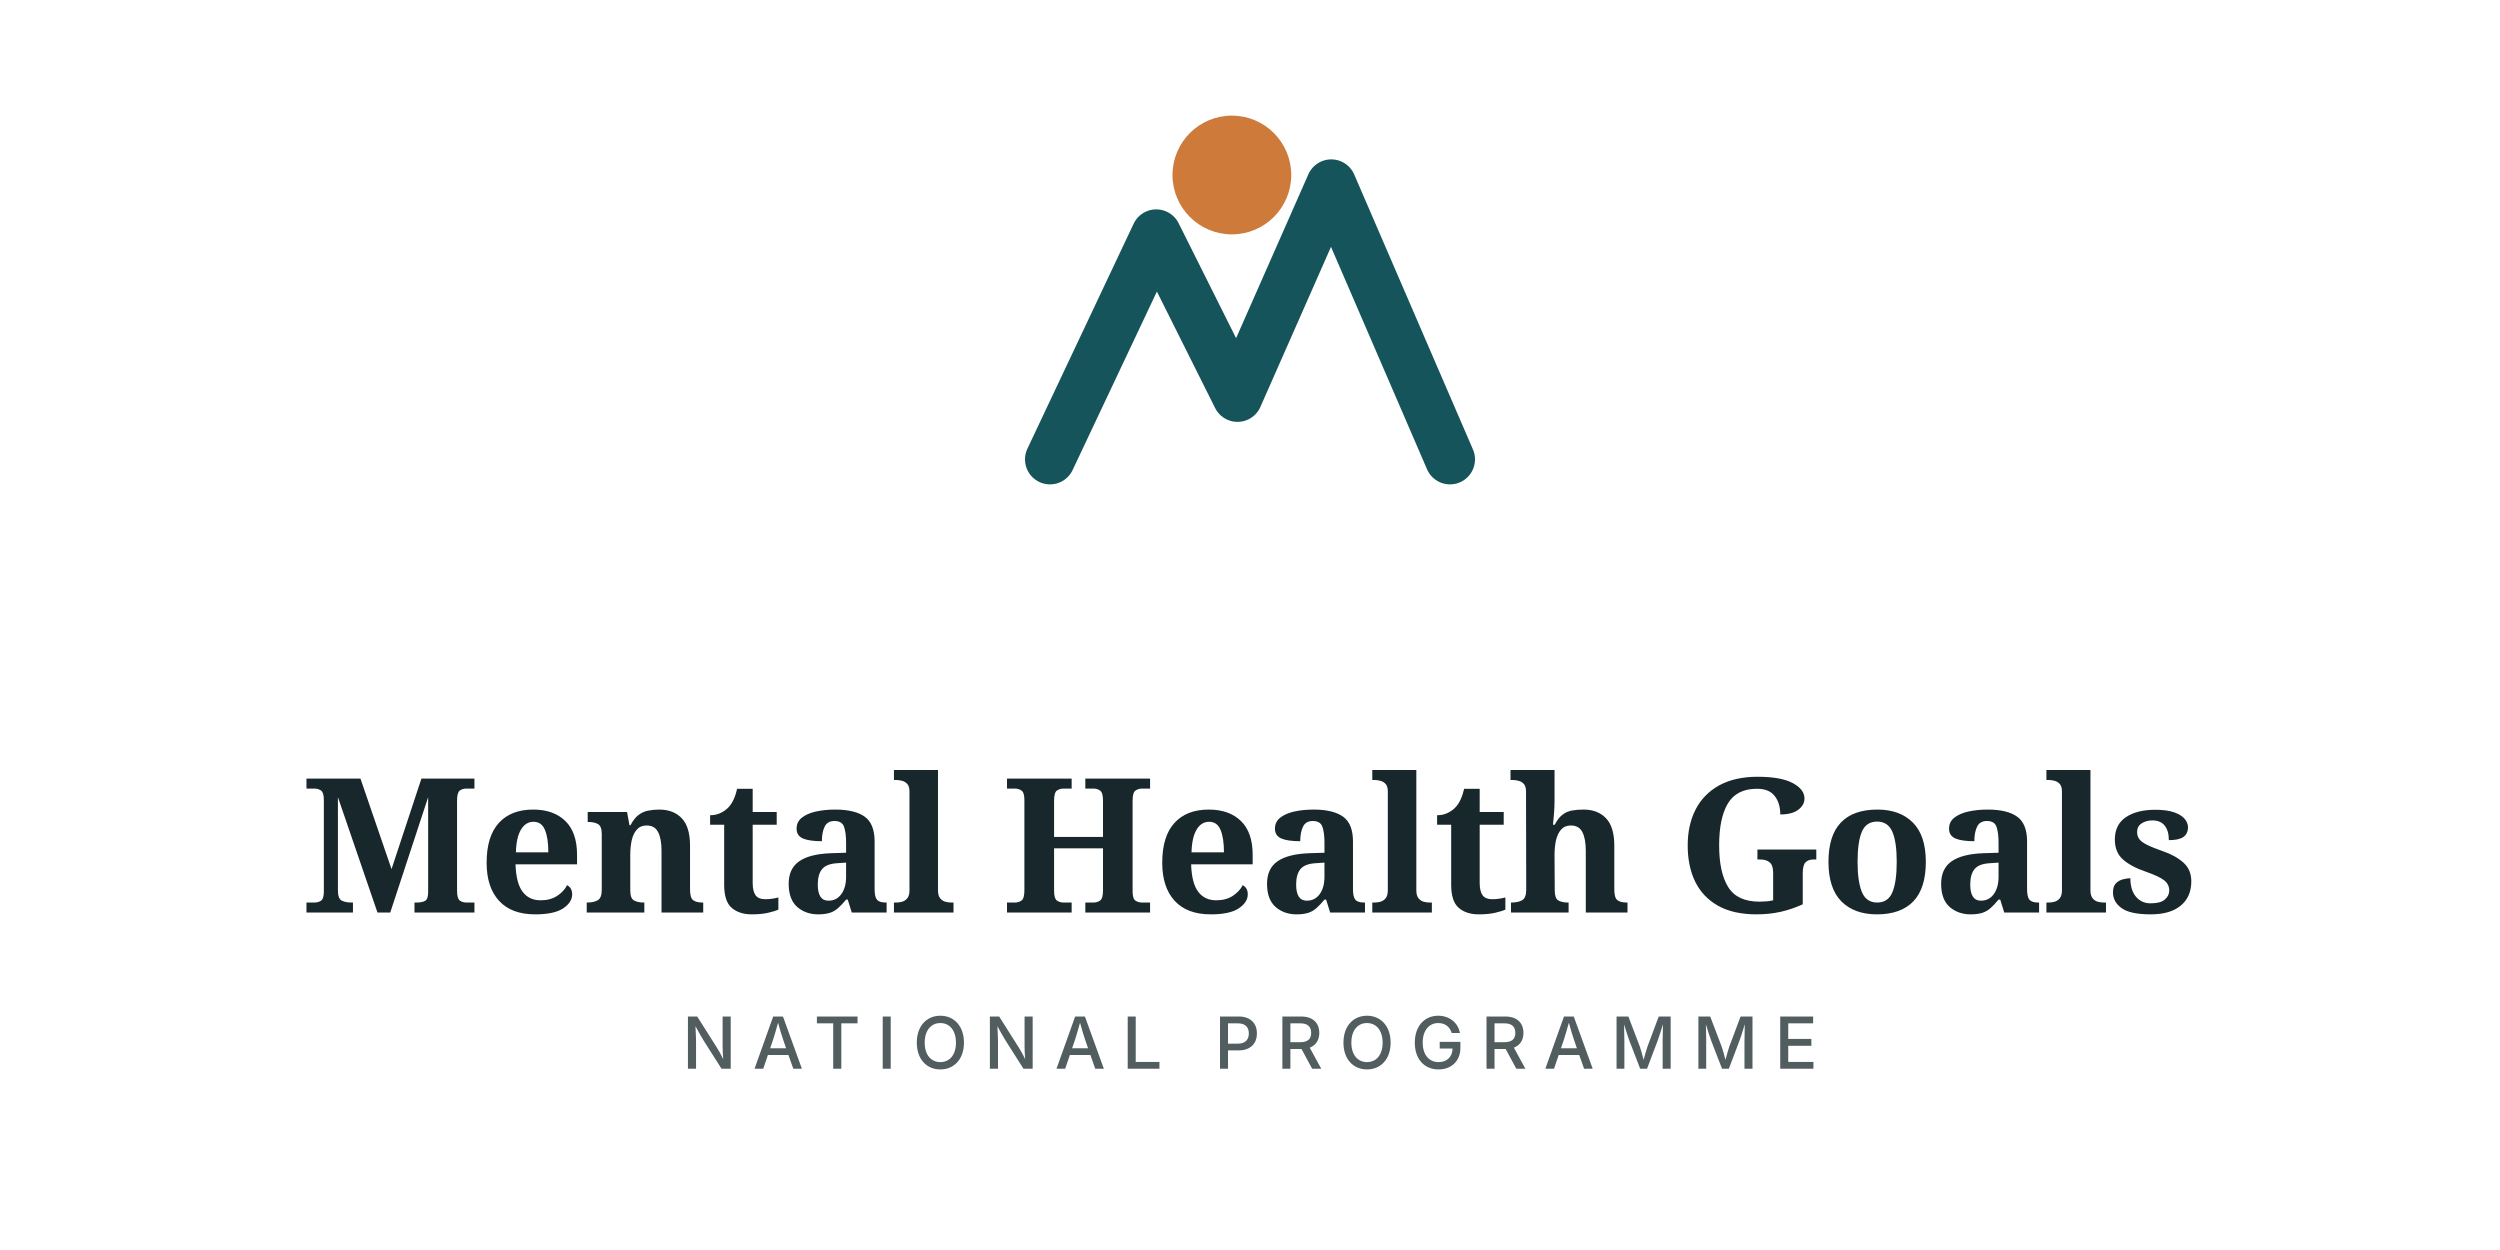
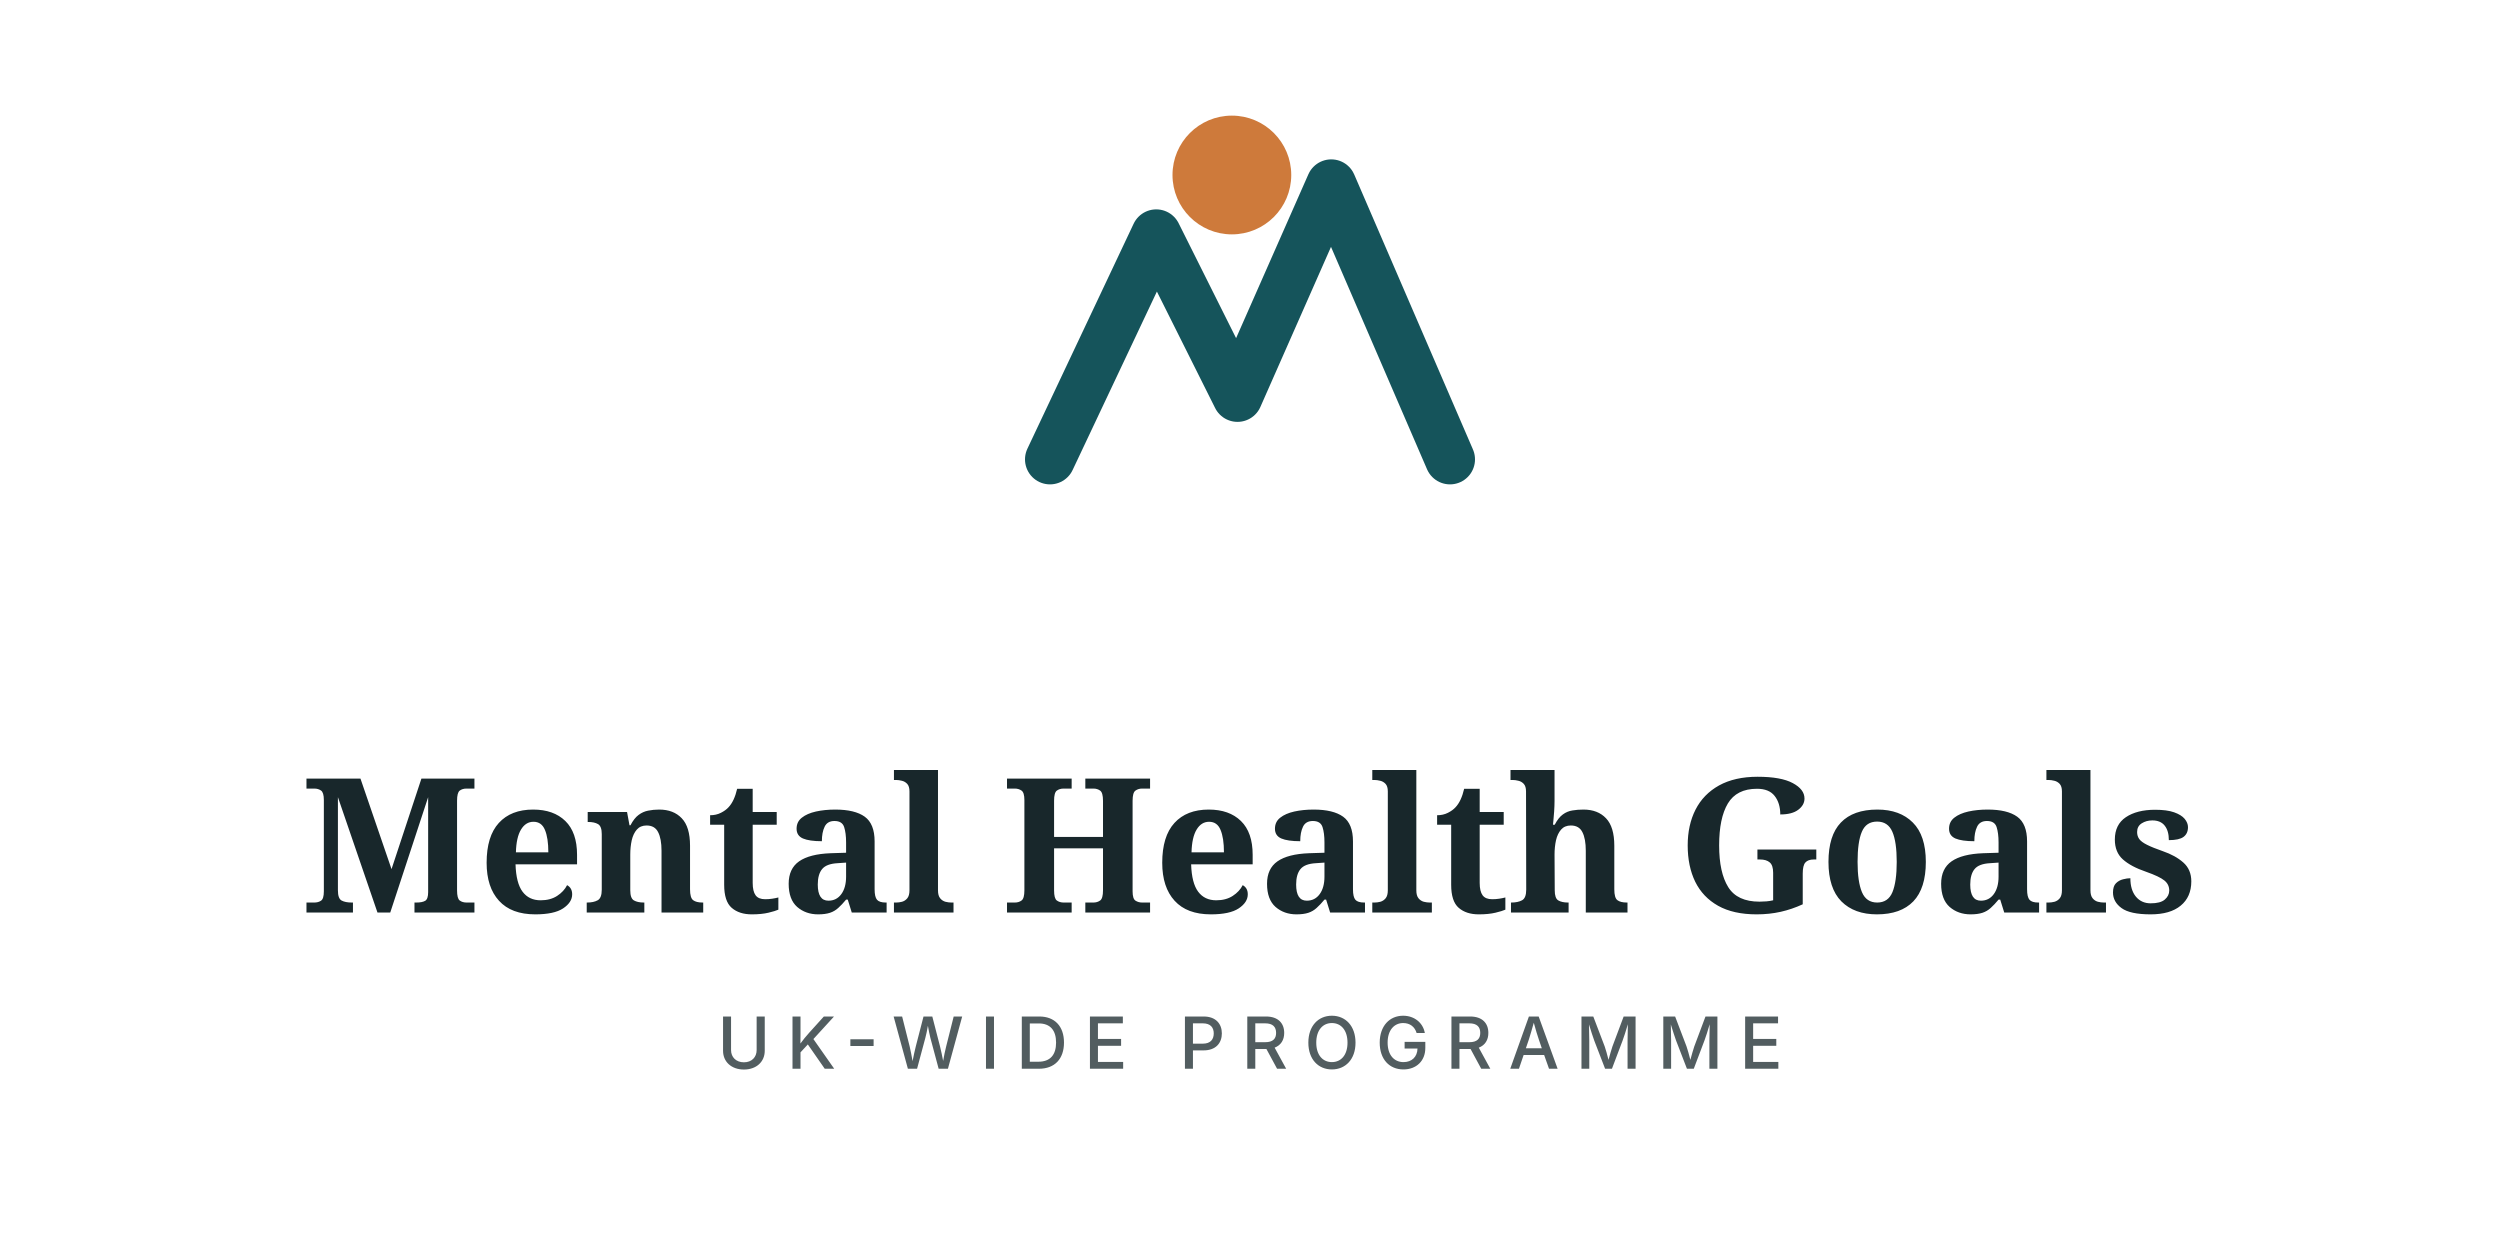
- <svg xmlns="http://www.w3.org/2000/svg" width="400" height="200" viewBox="0 0 400 200" role="img" aria-label="Mental Health Goals — National Programme">
+ <svg xmlns="http://www.w3.org/2000/svg" width="400" height="200" viewBox="0 0 400 200" role="img" aria-label="Mental Health Goals — UK-wide Programme">
  <g transform="translate(152 0)">
    <circle cx="45.1" cy="28" r="9.5" fill="#CE7A3B" />
    <path d="M 16 73.5 L 33 37.5 L 46 63.5 L 61 29.5 L 80 73.5" fill="none" stroke="#15545B" stroke-width="8" stroke-linecap="round" stroke-linejoin="round" />
  </g>
  <text x="200" y="146" text-anchor="middle" font-family="Fraunces, 'Iowan Old Style', 'Palatino Nova', Georgia, serif" font-size="30" font-weight="600" letter-spacing="-0.3" fill="#18272B">Mental Health Goals</text>
-   <text x="200" y="171" text-anchor="middle" font-family="Inter, 'Helvetica Neue', Helvetica, Arial, sans-serif" font-size="11.5" font-weight="500" letter-spacing="2.6" fill="#18272B" opacity="0.75">NATIONAL PROGRAMME</text>
+   <text x="200" y="171" text-anchor="middle" font-family="Inter, 'Helvetica Neue', Helvetica, Arial, sans-serif" font-size="11.5" font-weight="500" letter-spacing="2.6" fill="#18272B" opacity="0.75">UK-WIDE PROGRAMME</text>
</svg>
